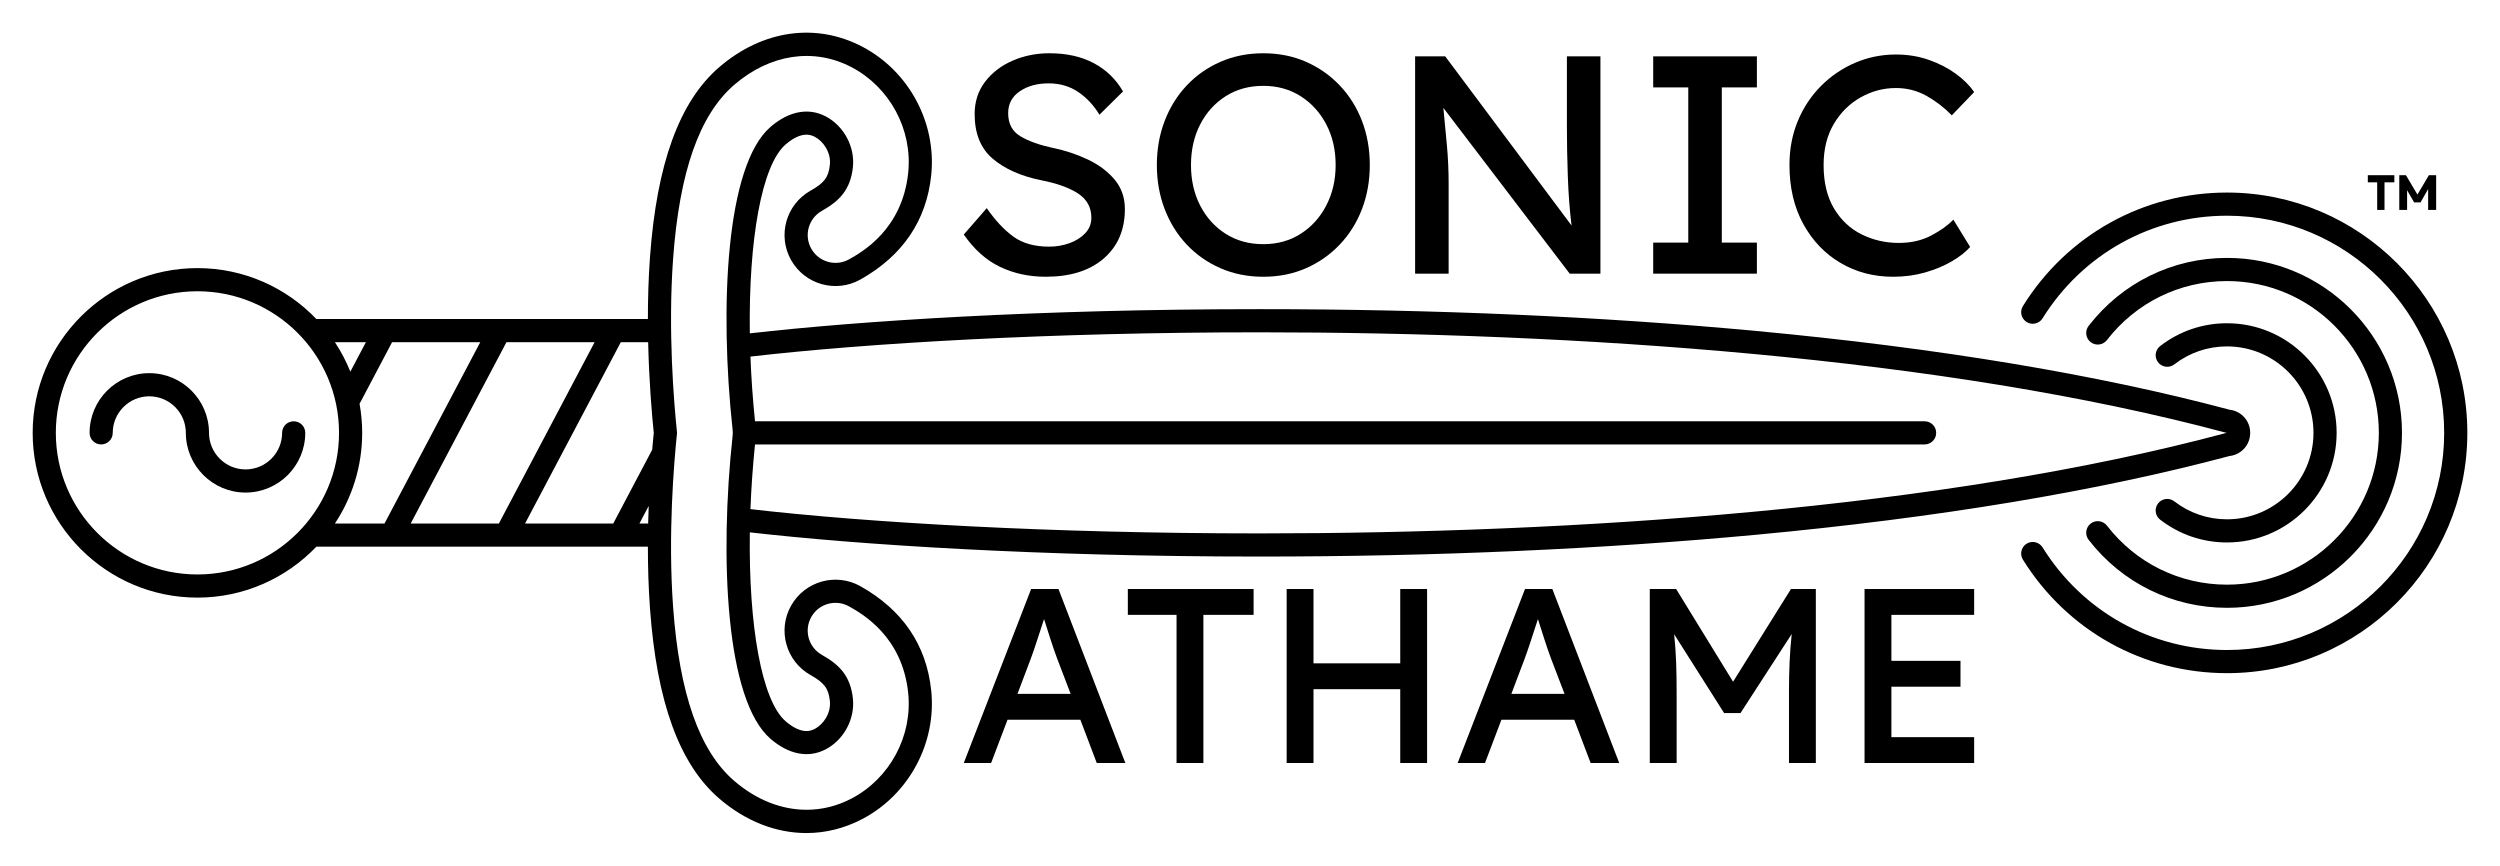
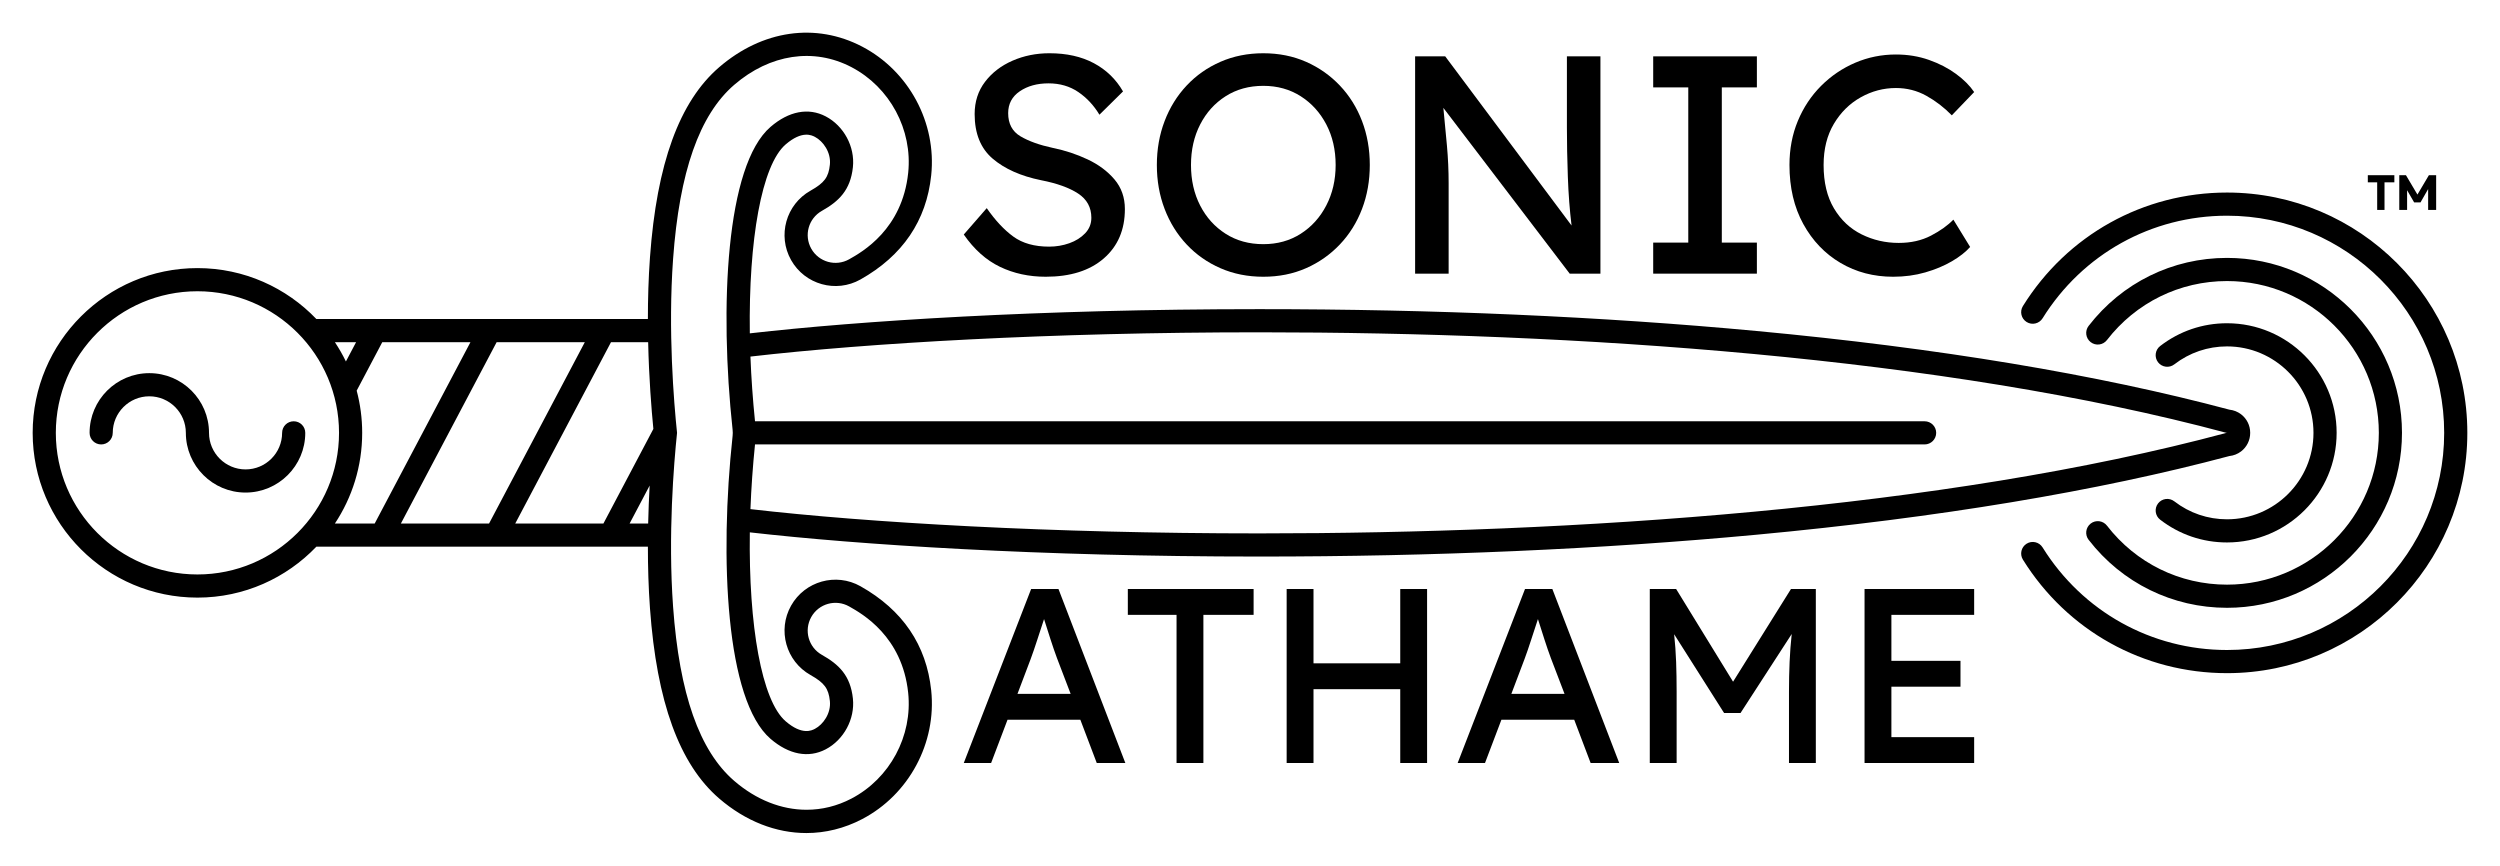
<svg xmlns="http://www.w3.org/2000/svg" version="1.1" id="Main" x="0px" y="0px" width="765.11px" height="264.95px" viewBox="0 0 765.11 264.95" enable-background="new 0 0 765.11 264.95" xml:space="preserve">
  <g id="Emblem">
-     <g id="Expanded">
-       <path id="Sine" d="M89.881,128.932c-1.957,0-3.543,1.586-3.543,3.543c0,6.168-5.018,11.187-11.186,11.187    s-11.186-5.019-11.186-11.187c0-10.076-8.198-18.273-18.274-18.273s-18.274,8.197-18.274,18.273c0,1.957,1.586,3.543,3.543,3.543    s3.543-1.586,3.543-3.543c0-6.168,5.019-11.186,11.187-11.186s11.187,5.018,11.187,11.186c0,10.075,8.197,18.272,18.273,18.272    s18.273-8.197,18.273-18.272C93.425,130.518,91.838,128.932,89.881,128.932z" />
-       <path d="M685.879,126.804c-1.054-0.808-2.297-1.292-3.585-1.425c-40.413-10.782-89.105-18.883-144.751-24.083    c-47.436-4.433-98.637-6.68-152.182-6.68c-67.365,0-122.473,3.599-155.883,7.406c-0.401-28.587,3.635-51.501,10.96-57.814    c5.055-4.357,8.006-2.814,8.974-2.309c2.508,1.313,4.961,4.738,4.567,8.501c-0.405,3.857-1.679,5.568-5.93,7.96    c-7.504,4.223-10.164,13.729-5.941,21.233c4.224,7.504,13.73,10.165,21.233,5.941c12.908-7.264,20.192-17.991,21.648-31.882    c1.685-16.065-6.805-31.892-21.125-39.382c-14.205-7.429-30.572-5.068-43.783,6.318c-12.165,10.484-19.086,29.506-21.159,58.155    c-0.463,6.401-0.642,12.796-0.64,18.894H96.84c-0.006,0-0.011,0-0.017,0c-9.185-9.594-22.102-15.586-36.401-15.586    c-27.804,0-50.424,22.62-50.424,50.423c0,27.803,22.62,50.422,50.424,50.423c14.299,0,27.217-5.993,36.402-15.588    c0.005,0,0.01,0.001,0.016,0.001h101.443c-0.002,6.098,0.177,12.493,0.64,18.894c2.073,28.648,8.994,47.671,21.158,58.155    c8.123,7.001,17.437,10.591,26.71,10.591c5.808-0.001,11.602-1.409,17.072-4.271c14.321-7.49,22.811-23.317,21.126-39.384    c-1.457-13.891-8.74-24.616-21.648-31.881c-7.502-4.222-17.01-1.563-21.233,5.94c-4.223,7.504-1.563,17.011,5.941,21.233    c4.25,2.392,5.525,4.103,5.93,7.959c0.395,3.765-2.059,7.19-4.567,8.503c-0.968,0.506-3.918,2.048-8.974-2.31    c-7.324-6.313-11.36-29.228-10.959-57.814c33.409,3.807,88.516,7.406,155.883,7.406c53.55,0,104.751-2.247,152.181-6.679    c55.643-5.199,104.335-13.301,144.752-24.083c1.288-0.133,2.531-0.617,3.585-1.425c1.75-1.342,2.776-3.42,2.776-5.625v-0.093    C688.656,130.223,687.629,128.145,685.879,126.804z M111.982,104.724l-4.761,9.017c-1.276-3.177-2.863-6.196-4.729-9.017H111.982z     M60.422,175.812c-23.896-0.001-43.337-19.442-43.337-43.337c0-23.896,19.441-43.336,43.337-43.336    c23.896,0,43.335,19.44,43.335,43.336C103.758,156.371,84.318,175.812,60.422,175.812z M102.493,160.224    c5.271-7.966,8.352-17.503,8.352-27.749c0-3.038-0.285-6.009-0.803-8.9l9.954-18.851h26.986l-29.307,55.5H102.493z     M125.689,160.224l29.307-55.5h26.986l-29.307,55.5H125.689z M160.689,160.224l29.307-55.5h8.368    c0.265,11.803,1.118,21.883,1.716,27.75c-0.15,1.472-0.316,3.214-0.485,5.177l-11.92,22.573H160.689z M195.689,160.224    l2.838-5.375c-0.066,1.743-0.122,3.538-0.163,5.375H195.689z M224.211,131.561c0.066,0.607,0.066,1.219,0,1.826    c-4.066,37.671-2.056,80.951,11.601,92.722c5.612,4.837,11.608,5.98,16.885,3.221c5.558-2.907,8.984-9.29,8.331-15.521    c-0.745-7.099-4.337-10.489-9.502-13.396c-4.093-2.304-5.544-7.489-3.241-11.582c2.304-4.094,7.49-5.543,11.582-3.24    c4.022,2.264,16.263,9.152,18.076,26.444c1.384,13.202-5.593,26.209-17.362,32.365c-4.387,2.295-9.047,3.424-13.737,3.425    c-7.641,0-15.364-2.996-22.135-8.833c-10.664-9.191-16.786-26.625-18.716-53.299c-1.588-21.94,0.24-43.909,1.213-53.219    c-0.973-9.31-2.801-31.278-1.213-53.219c1.93-26.673,8.052-44.107,18.717-53.298c10.928-9.418,24.339-11.441,35.872-5.407    c11.769,6.156,18.746,19.162,17.362,32.363c-1.813,17.293-14.054,24.182-18.076,26.445c-4.092,2.303-9.277,0.853-11.582-3.241    c-2.303-4.093-0.853-9.278,3.241-11.582c5.165-2.907,8.757-6.297,9.502-13.396c0.653-6.23-2.772-12.612-8.33-15.52    c-5.276-2.76-11.273-1.617-16.885,3.22C222.155,50.61,220.145,93.89,224.211,131.561z M681.569,132.521    c-0.055-0.015-0.117-0.031-0.173-0.046c-86.725,23.3-199.966,30.771-296.034,30.771c-63.72,0-119.855-3.291-155.695-7.429    c0.247-6.411,0.711-13.048,1.399-19.8h357.948c1.957,0,3.543-1.586,3.543-3.543s-1.586-3.543-3.543-3.543H231.066    c-0.689-6.752-1.153-13.389-1.4-19.799c35.841-4.14,91.961-7.43,155.695-7.43c96.062,0,209.319,7.474,296.034,30.772    c0.056-0.016,0.118-0.032,0.173-0.047V132.521z" />
-       <g id="Radiate_1_">
-         <g>
-           <g>
-             <path d="M681.569,166.017c-7.475,0-14.552-2.411-20.465-6.974c-1.55-1.195-1.837-3.421-0.642-4.97       c1.195-1.55,3.421-1.837,4.97-0.642c4.663,3.598,10.243,5.499,16.137,5.499c14.588,0,26.457-11.869,26.457-26.457       c0-14.588-11.869-26.457-26.457-26.457c-5.893,0-11.474,1.901-16.138,5.5c-1.552,1.196-3.774,0.908-4.97-0.642       s-0.908-3.774,0.642-4.97c5.916-4.563,12.992-6.975,20.466-6.975c18.496,0,33.543,15.047,33.543,33.543       S700.065,166.017,681.569,166.017z" />
-           </g>
+     <g id="Expanded_1_">
+       <g id="Knife_1_">
+         <path d="M681.569,166.015c-7.475,0-14.552-2.411-20.465-6.974c-1.55-1.195-1.837-3.421-0.642-4.97s3.419-1.838,4.97-0.642     c4.663,3.598,10.243,5.499,16.137,5.499c14.588,0,26.457-11.869,26.457-26.457c0-14.588-11.869-26.457-26.457-26.457     c-5.893,0-11.474,1.901-16.138,5.5c-1.552,1.196-3.774,0.908-4.97-0.642s-0.908-3.774,0.642-4.97     c5.916-4.563,12.992-6.975,20.466-6.975c18.496,0,33.543,15.048,33.543,33.543C715.112,150.968,700.065,166.015,681.569,166.015z     " />
+         <path d="M681.569,206.015c-25.576,0-48.929-12.986-62.468-34.74c-1.034-1.661-0.526-3.847,1.136-4.88     c1.659-1.035,3.847-0.526,4.88,1.136c12.237,19.66,33.341,31.398,56.452,31.398c36.645,0,66.457-29.813,66.457-66.457     s-29.813-66.457-66.457-66.457c-23.111,0-44.215,11.737-56.452,31.398c-1.034,1.662-3.223,2.168-4.88,1.136     c-1.662-1.034-2.17-3.219-1.136-4.881c13.539-21.753,36.892-34.74,62.468-34.74c40.552,0,73.543,32.992,73.543,73.543     S722.121,206.015,681.569,206.015z" />
+         <path d="M681.569,186.015c-16.687,0-32.126-7.585-42.36-20.812c-1.197-1.547-0.913-3.772,0.635-4.971     c1.547-1.196,3.773-0.912,4.971,0.635c8.881,11.478,22.278,18.062,36.755,18.062c25.616,0,46.457-20.841,46.457-46.457     s-20.841-46.457-46.457-46.457c-14.477,0-27.874,6.583-36.755,18.062c-1.198,1.547-3.425,1.832-4.971,0.634     c-1.548-1.197-1.832-3.423-0.635-4.971c10.234-13.226,25.674-20.812,42.36-20.812c29.523,0,53.543,24.02,53.543,53.543     C735.112,161.996,711.092,186.015,681.569,186.015z" />
+         <path d="M75.152,150.746c-10.076,0-18.273-8.197-18.273-18.272c0-6.168-5.019-11.186-11.187-11.186s-11.187,5.018-11.187,11.186     c0,1.957-1.586,3.543-3.543,3.543s-3.543-1.586-3.543-3.543c0-10.076,8.198-18.273,18.274-18.273s18.274,8.197,18.274,18.273     c0,6.168,5.018,11.187,11.186,11.187s11.186-5.019,11.186-11.187c0-1.957,1.586-3.543,3.543-3.543s3.543,1.586,3.543,3.543     C93.425,142.548,85.228,150.746,75.152,150.746z" />
+         <path d="M685.879,126.802c-1.054-0.808-2.297-1.292-3.585-1.425c-40.413-10.782-89.105-18.883-144.751-24.083     c-47.436-4.433-98.637-6.68-152.182-6.68c-67.367,0-122.474,3.599-155.883,7.406c-0.401-28.587,3.635-51.501,10.96-57.814     c5.055-4.357,8.006-2.814,8.974-2.309c2.508,1.313,4.961,4.738,4.567,8.501c-0.405,3.857-1.679,5.568-5.93,7.96     c-7.504,4.223-10.164,13.729-5.941,21.233c4.224,7.504,13.73,10.165,21.233,5.941c12.908-7.264,20.192-17.991,21.648-31.882     c1.685-16.065-6.805-31.892-21.125-39.382c-14.205-7.429-30.572-5.068-43.783,6.318c-12.165,10.484-19.086,29.506-21.159,58.155     c-0.463,6.401-0.642,12.796-0.64,18.894H96.84c-0.006,0-0.011,0-0.017,0C87.638,88.042,74.721,82.05,60.422,82.05     c-27.804,0-50.424,22.62-50.424,50.423c0,27.803,22.62,50.422,50.424,50.423c14.299,0,27.217-5.993,36.402-15.588     c0.005,0,0.01,0.001,0.016,0.001h101.443c-0.002,6.098,0.177,12.493,0.64,18.894c2.073,28.648,8.994,47.671,21.158,58.155     c8.123,7.001,17.437,10.591,26.71,10.591c5.808-0.001,11.602-1.409,17.072-4.271c14.321-7.49,22.811-23.317,21.126-39.384     c-1.457-13.891-8.74-24.616-21.648-31.881c-7.502-4.222-17.01-1.563-21.233,5.94c-4.223,7.504-1.563,17.011,5.941,21.233     c4.25,2.392,5.525,4.103,5.93,7.959c0.395,3.765-2.059,7.19-4.567,8.503c-0.968,0.506-3.918,2.048-8.974-2.31     c-7.324-6.313-11.36-29.228-10.959-57.814c33.409,3.808,88.516,7.406,155.883,7.406c53.55,0,104.751-2.247,152.181-6.679     c55.643-5.199,104.335-13.301,144.752-24.083c1.288-0.133,2.531-0.617,3.585-1.425c1.75-1.342,2.776-3.42,2.776-5.625v-0.093     C688.656,130.221,687.629,128.143,685.879,126.802z M108.979,104.722l-3.117,5.904c-0.99-2.05-2.122-4.019-3.37-5.904H108.979z      M60.422,175.81c-23.896-0.001-43.337-19.442-43.337-43.337c0-23.896,19.441-43.336,43.337-43.336     c23.896,0,43.335,19.44,43.335,43.336C103.758,156.369,84.318,175.81,60.422,175.81z M102.493,160.222     c5.271-7.966,8.352-17.503,8.352-27.749c0-4.464-0.59-8.792-1.685-12.917l7.833-14.833h26.986l-29.307,55.5H102.493z      M122.686,160.222l29.307-55.5h26.986l-29.307,55.5H122.686z M157.686,160.222l29.307-55.5h11.371     c0.248,11.036,1.009,20.561,1.596,26.548l-15.288,28.952H157.686z M192.686,160.222l6.135-11.618     c-0.2,3.594-0.365,7.499-0.457,11.618H192.686z M224.211,131.559c0.065,0.607,0.065,1.219,0,1.826     c-4.067,37.671-2.057,80.951,11.601,92.722c5.612,4.837,11.608,5.98,16.885,3.221c5.558-2.907,8.984-9.29,8.331-15.521     c-0.745-7.099-4.337-10.489-9.502-13.396c-4.093-2.304-5.544-7.489-3.241-11.582c2.304-4.094,7.49-5.543,11.582-3.24     c4.022,2.264,16.263,9.152,18.076,26.444c1.384,13.202-5.593,26.209-17.362,32.365c-4.387,2.295-9.047,3.424-13.737,3.425     c-7.641,0-15.364-2.996-22.135-8.833c-10.664-9.191-16.786-26.625-18.716-53.299c-1.588-21.94,0.24-43.909,1.213-53.219     c-0.973-9.31-2.801-31.278-1.213-53.219c1.93-26.673,8.052-44.107,18.717-53.298c10.928-9.418,24.339-11.441,35.872-5.407     c11.769,6.156,18.746,19.162,17.362,32.363c-1.813,17.293-14.054,24.182-18.076,26.445c-4.092,2.303-9.277,0.853-11.582-3.241     c-2.303-4.093-0.853-9.278,3.241-11.582c5.165-2.907,8.757-6.297,9.502-13.396c0.653-6.23-2.772-12.612-8.33-15.52     c-5.274-2.76-11.272-1.618-16.885,3.22C222.155,50.608,220.145,93.888,224.211,131.559z M681.569,132.519     c-0.055-0.015-0.117-0.031-0.173-0.046c-86.725,23.3-199.966,30.771-296.034,30.771c-63.712,0-119.854-3.289-155.695-7.428     c0.247-6.411,0.711-13.049,1.399-19.801h357.948c1.957,0,3.543-1.586,3.543-3.543s-1.586-3.543-3.543-3.543H231.066     c-0.689-6.752-1.153-13.39-1.4-19.801c35.841-4.14,91.965-7.428,155.695-7.428c96.062,0,209.319,7.474,296.034,30.772     c0.056-0.016,0.118-0.032,0.173-0.047V132.519z" />
+       </g>
+       <g id="Text_1_">
+         <g id="SONIC_2_">
+           <path d="M301.987,63.702c2.598,3.738,5.305,6.637,8.123,8.693c2.818,2.059,6.475,3.088,10.973,3.088      c2.152,0,4.211-0.348,6.176-1.045c1.961-0.697,3.576-1.711,4.844-3.041s1.9-2.912,1.9-4.75c0-3.166-1.346-5.637-4.037-7.41      c-2.693-1.771-6.477-3.135-11.354-4.084c-6.207-1.268-11.146-3.469-14.818-6.604c-3.674-3.135-5.51-7.678-5.51-13.633      c0-3.799,1.059-7.092,3.182-9.879c2.121-2.787,4.924-4.939,8.408-6.461c3.482-1.52,7.25-2.279,11.305-2.279      c5.256,0,9.785,1.014,13.584,3.039c3.801,2.029,6.777,4.91,8.93,8.646l-7.219,7.125c-1.711-2.852-3.863-5.162-6.461-6.936      c-2.598-1.771-5.637-2.66-9.119-2.66c-3.484,0-6.412,0.807-8.787,2.422s-3.563,3.848-3.563,6.697c0,3.23,1.25,5.592,3.752,7.078      c2.502,1.488,5.811,2.676,9.928,3.563c3.736,0.76,7.281,1.934,10.639,3.516c3.357,1.584,6.096,3.627,8.219,6.127      c2.121,2.502,3.182,5.527,3.182,9.072c0,6.334-2.152,11.369-6.459,15.105c-4.309,3.738-10.229,5.604-17.766,5.604      c-5.129,0-9.801-1.012-14.012-3.04c-4.213-2.025-7.902-5.32-11.068-9.879L301.987,63.702z" />
+           <path d="M419.217,50.497c0,4.814-0.793,9.295-2.375,13.443c-1.584,4.148-3.848,7.775-6.793,10.877      c-2.945,3.104-6.396,5.527-10.355,7.268c-3.959,1.741-8.313,2.612-13.063,2.612s-9.119-0.871-13.109-2.612      c-3.99-1.74-7.443-4.164-10.355-7.268c-2.914-3.102-5.162-6.729-6.744-10.877c-1.584-4.148-2.375-8.629-2.375-13.443      c0-4.813,0.791-9.293,2.375-13.441c1.582-4.148,3.83-7.773,6.744-10.877c2.912-3.104,6.365-5.525,10.355-7.268      s8.359-2.613,13.109-2.613s9.104,0.871,13.063,2.613s7.41,4.164,10.355,7.268s5.209,6.729,6.793,10.877      C418.424,41.204,419.217,45.684,419.217,50.497z M408.766,50.497c0-4.621-0.949-8.754-2.85-12.396      c-1.9-3.641-4.512-6.523-7.838-8.645c-3.324-2.121-7.141-3.184-11.447-3.184c-4.369,0-8.217,1.063-11.541,3.184      c-3.326,2.121-5.924,5.004-7.791,8.645c-1.869,3.643-2.803,7.775-2.803,12.396c0,4.625,0.934,8.758,2.803,12.398      c1.867,3.643,4.465,6.523,7.791,8.645c3.324,2.123,7.172,3.184,11.541,3.184c4.307,0,8.123-1.061,11.447-3.184      c3.326-2.121,5.938-5.018,7.838-8.691S408.766,55.057,408.766,50.497z" />
+           <path d="M479.542,17.247h10.26v66.501h-9.404l-38.664-50.729c0.379,3.863,0.742,7.711,1.092,11.541      c0.348,3.834,0.521,7.682,0.521,11.543v27.646h-10.26V17.247h9.215l38.666,51.775c-0.57-4.621-0.949-9.609-1.141-14.963      c-0.189-5.35-0.285-10.338-0.285-14.961V17.247z" />
+           <path d="M537.682,83.748h-31.73v-9.501h10.736v-47.5h-10.736v-9.5h31.73v9.5h-10.734v47.5h10.734V83.748z" />
+           <path d="M602.946,75.577c-1.33,1.521-3.182,2.979-5.557,4.371s-5.1,2.533-8.17,3.419c-3.072,0.887-6.35,1.33-9.832,1.33      c-5.955,0-11.322-1.408-16.104-4.228c-4.781-2.816-8.582-6.791-11.4-11.922s-4.227-11.146-4.227-18.051      c0-4.875,0.855-9.371,2.564-13.49c1.711-4.115,4.086-7.693,7.125-10.734c3.041-3.039,6.523-5.398,10.451-7.078      c3.926-1.676,8.074-2.516,12.443-2.516c3.611,0,6.984,0.555,10.119,1.662s5.889,2.533,8.264,4.275s4.229,3.594,5.559,5.557      l-6.84,7.125c-2.344-2.406-4.941-4.4-7.791-5.984s-5.953-2.375-9.311-2.375c-3.799,0-7.395,0.949-10.781,2.85      c-3.389,1.9-6.127,4.607-8.219,8.123c-2.09,3.514-3.135,7.711-3.135,12.586c0,5.32,1.061,9.754,3.184,13.301      c2.121,3.547,4.939,6.191,8.455,7.932c3.514,1.744,7.299,2.613,11.352,2.613c3.736,0,7.031-0.744,9.881-2.232      s5.129-3.119,6.84-4.893L602.946,75.577z" />
        </g>
-         <g>
-           <g>
-             <path d="M681.569,206.017c-25.576,0-48.929-12.986-62.468-34.74c-1.034-1.661-0.526-3.847,1.136-4.88       c1.659-1.035,3.847-0.526,4.88,1.136c12.237,19.66,33.341,31.398,56.452,31.398c36.645,0,66.457-29.813,66.457-66.457       s-29.813-66.457-66.457-66.457c-23.111,0-44.215,11.737-56.452,31.398c-1.034,1.662-3.223,2.168-4.88,1.136       c-1.662-1.034-2.17-3.219-1.136-4.881c13.539-21.753,36.892-34.74,62.468-34.74c40.552,0,73.543,32.992,73.543,73.543       S722.121,206.017,681.569,206.017z" />
-           </g>
-         </g>
-         <g>
-           <g>
-             <path d="M681.569,186.017c-16.687,0-32.126-7.585-42.36-20.812c-1.197-1.547-0.913-3.772,0.635-4.971       c1.547-1.196,3.773-0.912,4.971,0.635c8.881,11.478,22.278,18.062,36.755,18.062c25.616,0,46.457-20.841,46.457-46.457       s-20.841-46.457-46.457-46.457c-14.477,0-27.874,6.583-36.755,18.062c-1.198,1.547-3.425,1.832-4.971,0.634       c-1.548-1.197-1.832-3.423-0.635-4.971c10.234-13.226,25.674-20.812,42.36-20.812c29.523,0,53.543,24.02,53.543,53.543       C735.112,161.998,711.092,186.017,681.569,186.017z" />
-           </g>
-         </g>
-       </g>
-       <g id="Text">
-         <g id="SONIC_1_">
-           <g>
-             <path d="M301.987,63.704c2.598,3.738,5.305,6.637,8.123,8.693c2.818,2.059,6.475,3.088,10.973,3.088       c2.152,0,4.211-0.348,6.176-1.045c1.961-0.697,3.576-1.711,4.844-3.041s1.9-2.912,1.9-4.75c0-3.166-1.346-5.637-4.037-7.41       c-2.693-1.771-6.477-3.135-11.354-4.084c-6.207-1.268-11.146-3.469-14.818-6.604c-3.674-3.135-5.51-7.678-5.51-13.633       c0-3.799,1.059-7.092,3.182-9.879c2.121-2.787,4.924-4.939,8.408-6.461c3.482-1.52,7.25-2.279,11.305-2.279       c5.256,0,9.785,1.014,13.584,3.039c3.801,2.029,6.777,4.91,8.93,8.646l-7.219,7.125c-1.711-2.852-3.863-5.162-6.461-6.936       c-2.598-1.771-5.637-2.66-9.119-2.66c-3.484,0-6.412,0.807-8.787,2.422s-3.563,3.848-3.563,6.697       c0,3.23,1.25,5.592,3.752,7.078c2.502,1.488,5.811,2.676,9.928,3.563c3.736,0.76,7.281,1.934,10.639,3.516       c3.357,1.584,6.096,3.627,8.219,6.127c2.121,2.502,3.182,5.527,3.182,9.072c0,6.334-2.152,11.369-6.459,15.105       c-4.309,3.738-10.229,5.604-17.766,5.604c-5.129,0-9.801-1.012-14.012-3.04c-4.213-2.025-7.902-5.32-11.068-9.879       L301.987,63.704z" />
-           </g>
-           <g>
-             <path d="M419.217,50.499c0,4.814-0.793,9.295-2.375,13.443c-1.584,4.148-3.848,7.775-6.793,10.877       c-2.945,3.104-6.396,5.527-10.355,7.268c-3.959,1.741-8.313,2.612-13.063,2.612s-9.119-0.871-13.109-2.612       c-3.99-1.74-7.443-4.164-10.355-7.268c-2.914-3.102-5.162-6.729-6.744-10.877c-1.584-4.148-2.375-8.629-2.375-13.443       c0-4.813,0.791-9.293,2.375-13.441c1.582-4.148,3.83-7.773,6.744-10.877c2.912-3.104,6.365-5.525,10.355-7.268       s8.359-2.613,13.109-2.613s9.104,0.871,13.063,2.613s7.41,4.164,10.355,7.268s5.209,6.729,6.793,10.877       C418.424,41.206,419.217,45.686,419.217,50.499z M408.766,50.499c0-4.621-0.949-8.754-2.85-12.396       c-1.9-3.641-4.512-6.523-7.838-8.645c-3.324-2.121-7.141-3.184-11.447-3.184c-4.369,0-8.217,1.063-11.541,3.184       c-3.326,2.121-5.924,5.004-7.791,8.645c-1.869,3.643-2.803,7.775-2.803,12.396c0,4.625,0.934,8.758,2.803,12.398       c1.867,3.643,4.465,6.523,7.791,8.645c3.324,2.123,7.172,3.184,11.541,3.184c4.307,0,8.123-1.061,11.447-3.184       c3.326-2.121,5.938-5.018,7.838-8.691S408.766,55.059,408.766,50.499z" />
-           </g>
-           <g>
-             <path d="M479.542,17.249h10.26V83.75h-9.404L441.733,33.02c0.379,3.863,0.742,7.711,1.092,11.541       c0.348,3.834,0.521,7.682,0.521,11.543V83.75h-10.26V17.249h9.215l38.666,51.775c-0.57-4.621-0.949-9.609-1.141-14.963       c-0.189-5.35-0.285-10.338-0.285-14.961V17.249z" />
-           </g>
-           <g>
-             <path d="M537.682,83.75h-31.73v-9.501h10.736v-47.5h-10.736v-9.5h31.73v9.5h-10.734v47.5h10.734V83.75z" />
-           </g>
-           <g>
-             <path d="M602.946,75.579c-1.33,1.521-3.182,2.979-5.557,4.371s-5.1,2.533-8.17,3.419c-3.072,0.887-6.35,1.33-9.832,1.33       c-5.955,0-11.322-1.408-16.104-4.228c-4.781-2.816-8.582-6.791-11.4-11.922s-4.227-11.146-4.227-18.051       c0-4.875,0.855-9.371,2.564-13.49c1.711-4.115,4.086-7.693,7.125-10.734c3.041-3.039,6.523-5.398,10.451-7.078       c3.926-1.676,8.074-2.516,12.443-2.516c3.611,0,6.984,0.555,10.119,1.662s5.889,2.533,8.264,4.275s4.229,3.594,5.559,5.557       l-6.84,7.125c-2.344-2.406-4.941-4.4-7.791-5.984s-5.953-2.375-9.311-2.375c-3.799,0-7.395,0.949-10.781,2.85       c-3.389,1.9-6.127,4.607-8.219,8.123c-2.09,3.514-3.135,7.711-3.135,12.586c0,5.32,1.061,9.754,3.184,13.301       c2.121,3.547,4.939,6.191,8.455,7.932c3.514,1.744,7.299,2.613,11.352,2.613c3.736,0,7.031-0.744,9.881-2.232       s5.129-3.119,6.84-4.893L602.946,75.579z" />
-           </g>
-         </g>
-         <g id="ATHAME_1_">
-           <g>
-             <path d="M335.656,233.513l-5.021-13.236h-22.289l-5.02,13.236h-8.369l20.615-53.249h8.367l20.463,53.249H335.656z        M315.42,201.715l-4.031,10.649h16.279l-4.185-10.952c-0.659-1.775-1.317-3.69-1.979-5.744       c-0.658-2.054-1.317-4.119-1.978-6.198c-0.71,2.129-1.406,4.259-2.091,6.389C316.75,197.987,316.079,199.941,315.42,201.715z" />
-           </g>
-           <g>
-             <path d="M360.075,233.513v-45.338h-14.91v-7.911h38.492v7.911H368.29v45.338H360.075z" />
-           </g>
-           <g>
-             <path d="M401.989,180.264v22.746h26.548v-22.746h8.214v53.249h-8.214V210.92h-26.548v22.593h-8.217v-53.249H401.989z" />
-           </g>
-           <g>
-             <path d="M486.803,233.513l-5.02-13.236h-22.287l-5.021,13.236h-8.367l20.613-53.249h8.368l20.463,53.249H486.803z        M466.569,201.715l-4.031,10.649h16.28l-4.185-10.952c-0.66-1.775-1.319-3.69-1.978-5.744c-0.66-2.054-1.319-4.119-1.978-6.198       c-0.713,2.129-1.408,4.259-2.092,6.389C467.901,197.987,467.229,199.941,466.569,201.715z" />
-           </g>
-           <g>
-             <path d="M512.972,180.264l17.421,28.373l17.723-28.373h7.607v53.249h-8.216v-21.832c0-3.196,0.062-6.224,0.19-9.089       c0.126-2.867,0.343-5.719,0.646-8.559l-15.67,24.188h-5.021l-15.289-24.114c0.303,2.842,0.506,5.682,0.607,8.521       c0.102,2.841,0.153,5.856,0.153,9.053v21.832h-8.217v-53.249H512.972z" />
-           </g>
-           <g>
-             <path d="M570.633,180.264h33.546v7.911H578.85v14.072h21.146v7.913H578.85v15.442h25.329v7.91h-33.546V180.264z" />
-           </g>
+         <g id="ATHAME_2_">
+           <path d="M335.656,233.511l-5.021-13.236h-22.289l-5.02,13.236h-8.369l20.615-53.249h8.367l20.463,53.249H335.656z       M315.42,201.713l-4.031,10.649h16.279l-4.185-10.952c-0.659-1.775-1.317-3.69-1.979-5.744      c-0.658-2.054-1.317-4.119-1.978-6.198c-0.71,2.129-1.406,4.259-2.091,6.389C316.75,197.985,316.079,199.939,315.42,201.713z" />
+           <path d="M360.075,233.511v-45.338h-14.91v-7.911h38.492v7.911H368.29v45.338H360.075z" />
+           <path d="M401.989,180.262v22.746h26.548v-22.746h8.214v53.249h-8.214v-22.593h-26.548v22.593h-8.217v-53.249H401.989z" />
+           <path d="M486.803,233.511l-5.02-13.236h-22.287l-5.021,13.236h-8.367l20.613-53.249h8.368l20.463,53.249H486.803z       M466.569,201.713l-4.031,10.649h16.28l-4.185-10.952c-0.66-1.775-1.319-3.69-1.978-5.744c-0.66-2.054-1.319-4.119-1.978-6.198      c-0.713,2.129-1.408,4.259-2.092,6.389C467.901,197.985,467.229,199.939,466.569,201.713z" />
+           <path d="M512.972,180.262l17.421,28.373l17.723-28.373h7.607v53.249h-8.216v-21.832c0-3.196,0.062-6.224,0.19-9.089      c0.126-2.867,0.343-5.719,0.646-8.559l-15.67,24.188h-5.021l-15.289-24.114c0.303,2.842,0.506,5.682,0.607,8.521      c0.102,2.841,0.153,5.856,0.153,9.053v21.832h-8.217v-53.249H512.972z" />
+           <path d="M570.633,180.262h33.546v7.911H578.85v14.072h21.146v7.913H578.85v15.442h25.329v7.91h-33.546V180.262z" />
        </g>
      </g>
    </g>
-     <g id="TM">
-       <path d="M727.522,64.248V55.8h-2.866v-2.187h8.123V55.8h-3.013v8.447H727.522z M736.323,53.614l3.516,5.937l3.514-5.937h2.216    v10.634h-2.452v-6.381l-2.333,4.077h-1.949l-2.156-3.722v6.025h-2.393V53.614H736.323z" />
+     <g id="TM_1_">
+       <path d="M727.522,64.246v-8.447h-2.866v-2.187h8.123v2.187h-3.013v8.447H727.522z M736.323,53.612l3.516,5.937l3.514-5.937h2.216    v10.634h-2.452v-6.381l-2.333,4.077h-1.949l-2.156-3.722v6.025h-2.393V53.612H736.323z" />
    </g>
  </g>
</svg>
